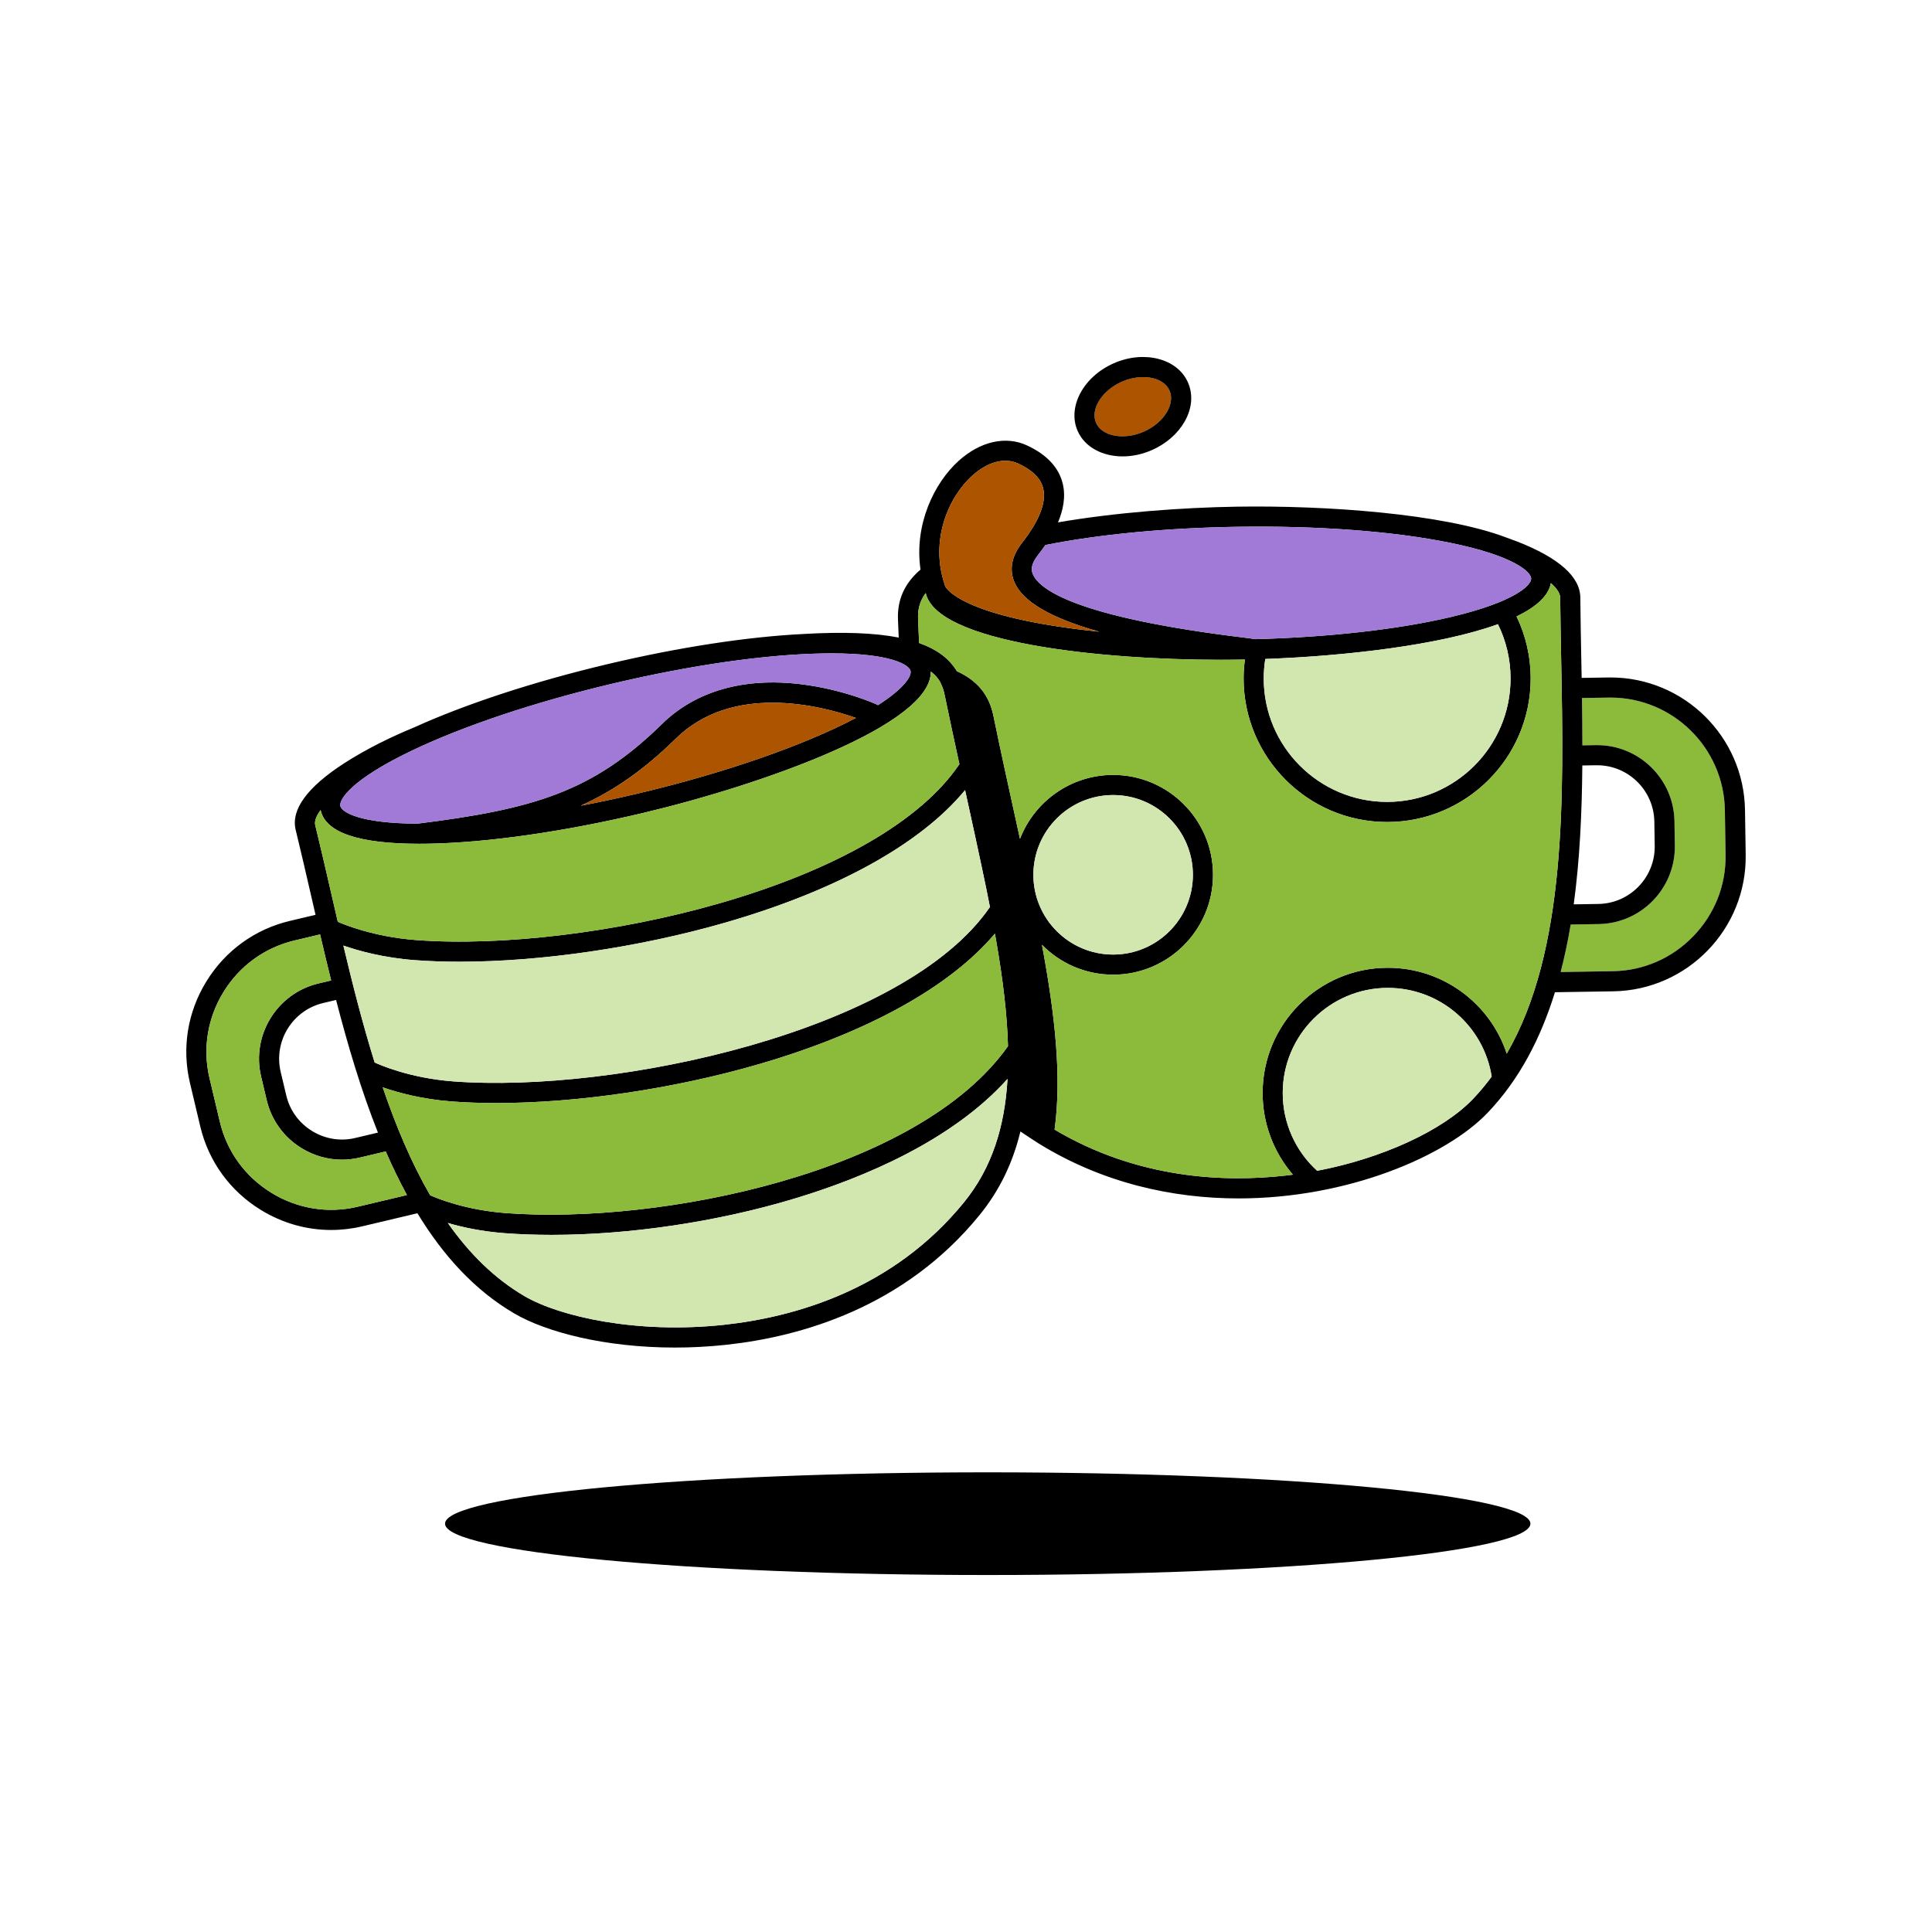
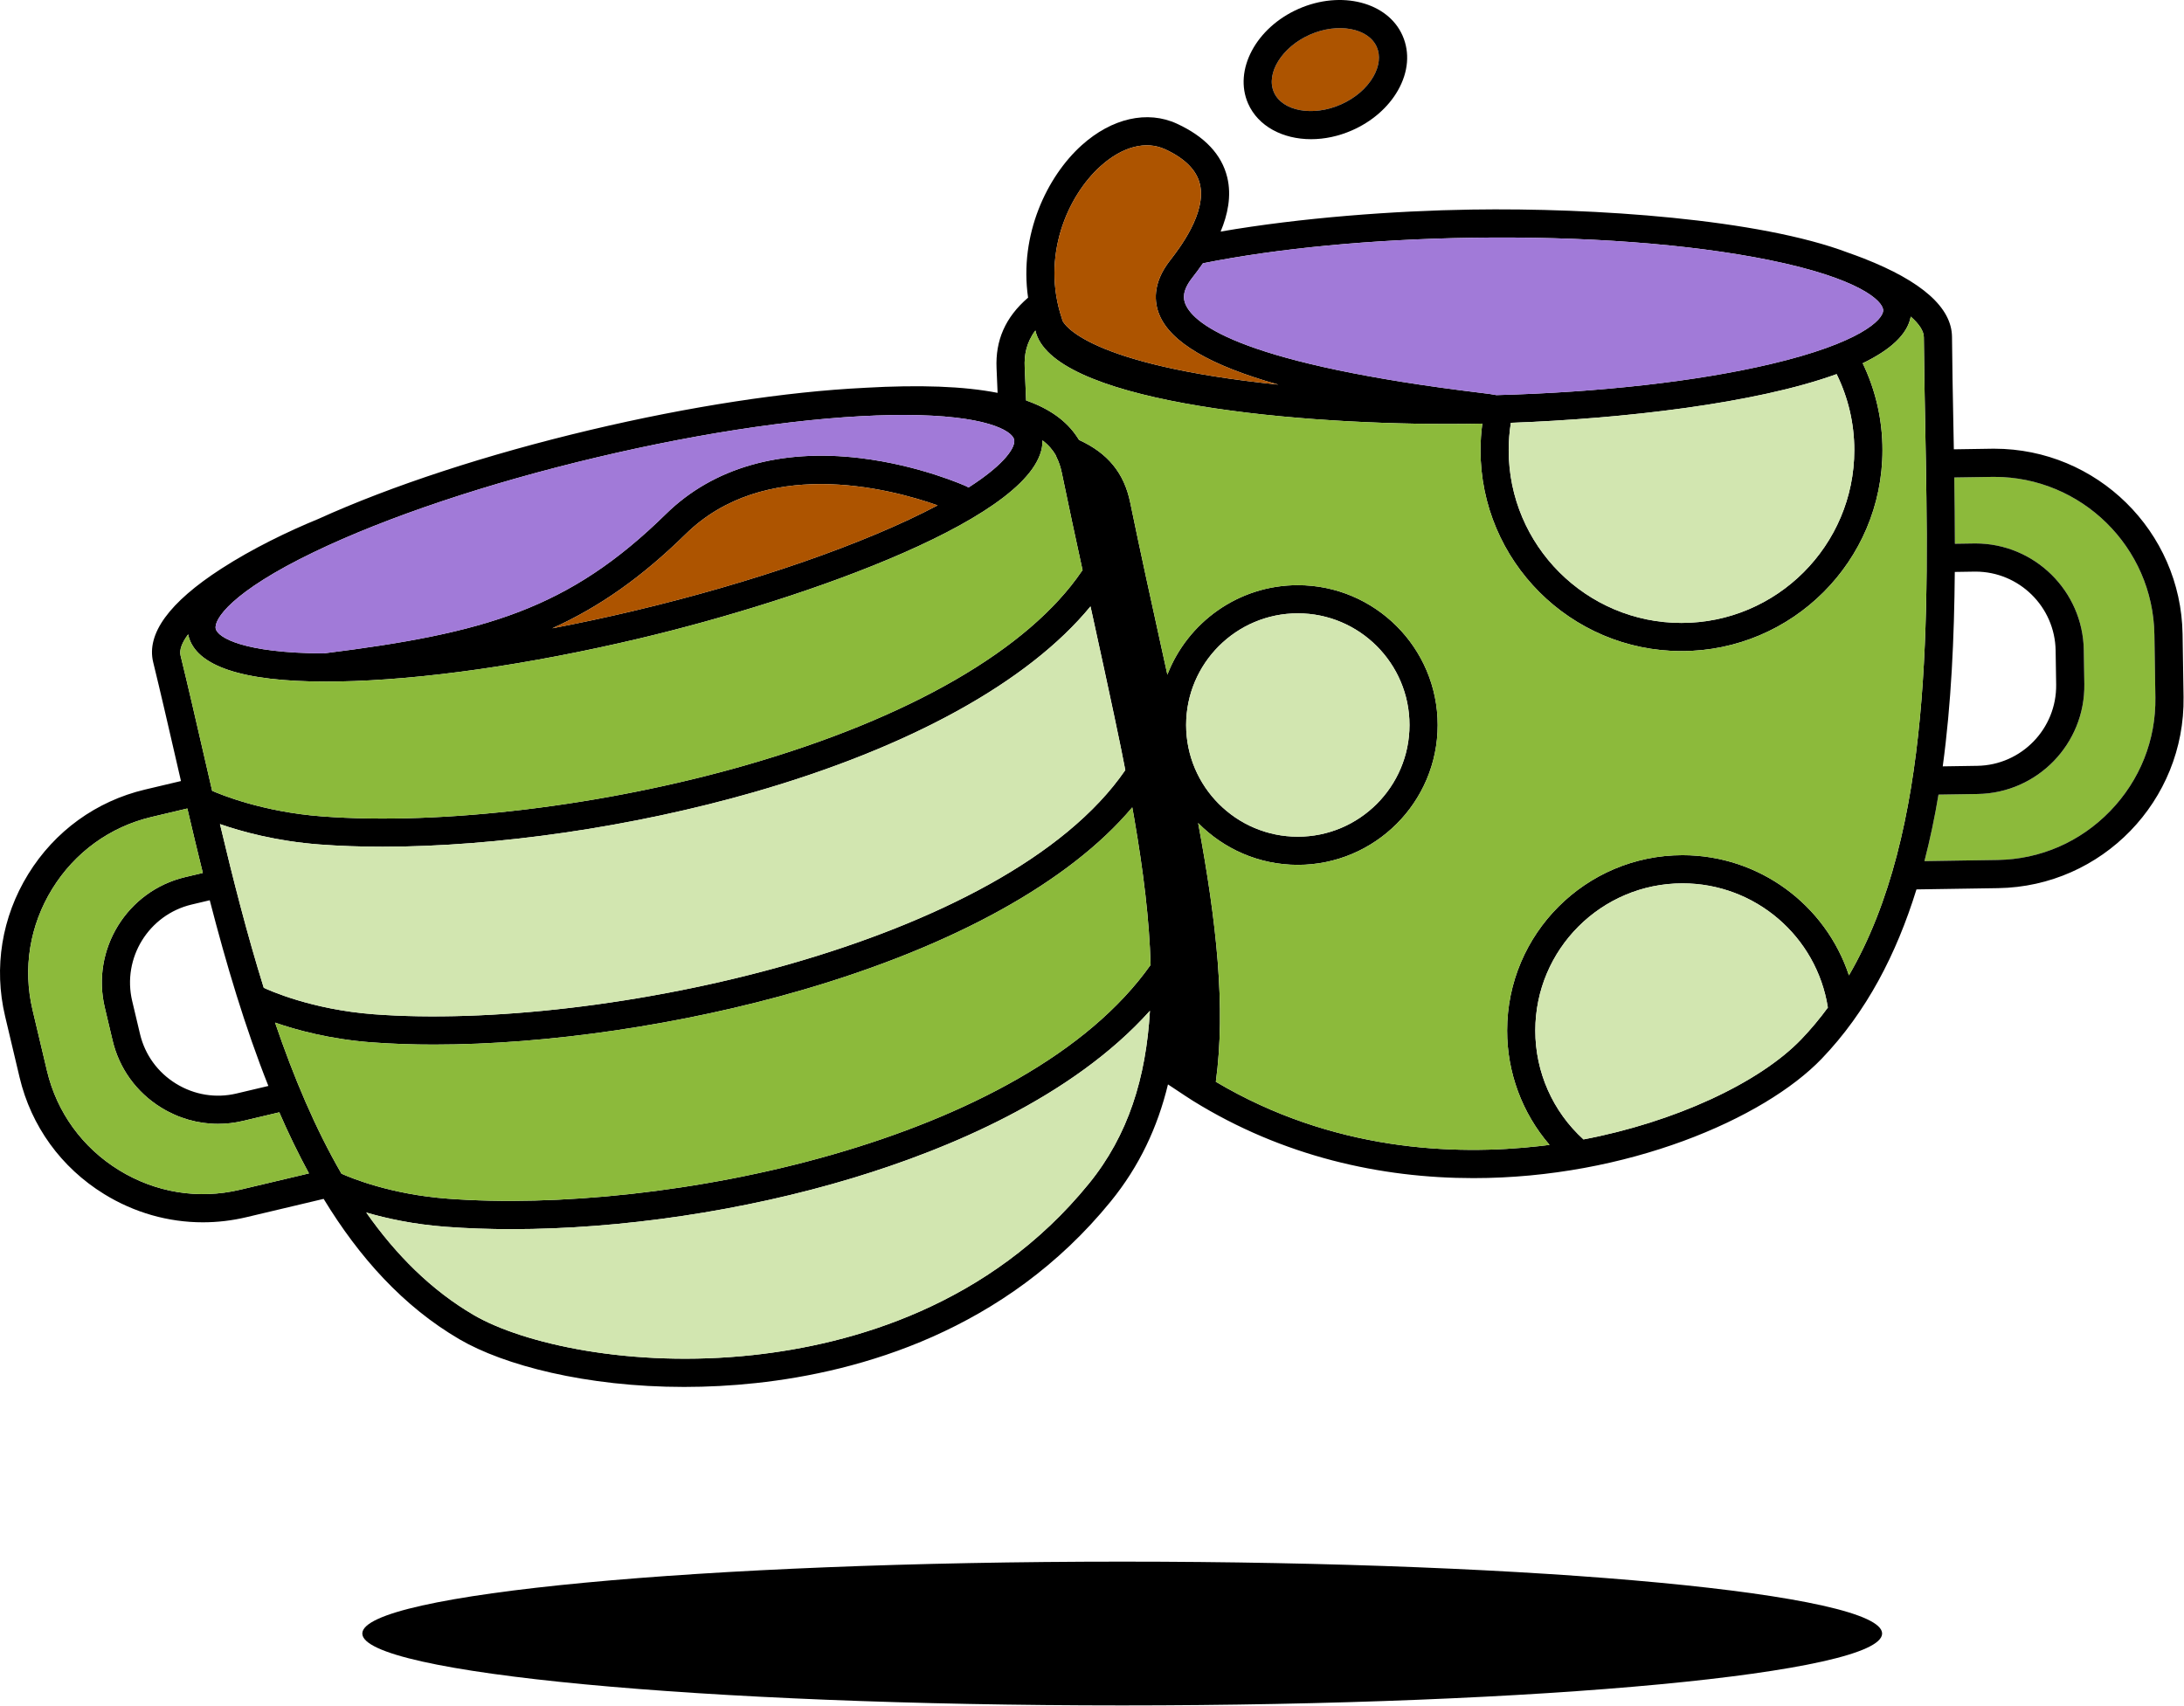
- <svg xmlns="http://www.w3.org/2000/svg" width="480" height="480" fill="none" viewBox="0 0 480 480">
-   <path fill="#8CBA3B" d="M420.675 232.627c5.302-5.468 8.156-12.642 8.038-20.199l-.173-11.134c-.241-15.52-12.946-27.981-28.414-27.981q-.223 0-.448.003l-6.64.104c.06 3.896.101 7.822.104 11.759l3.355-.053.304-.002c10.461 0 19.051 8.426 19.215 18.922l.094 6.021c.164 10.598-8.324 19.353-18.921 19.518l-6.956.108a137 137 0 0 1-2.491 11.799l12.994-.202c7.557-.118 14.638-3.194 19.939-8.663" />
-   <path fill="#000" d="M433.54 201.217c-.285-18.251-15.223-32.904-33.414-32.904q-.262 0-.527.005l-6.645.103-.085-4.562c-.102-5.333-.198-10.369-.241-15.386-.044-5.183-5.314-9.867-15.664-13.922a78 78 0 0 0-2.737-1.009c-15.776-5.989-45.069-8.001-66.894-7.662-13.647.212-30.185 1.434-44.473 3.903 1.243-2.955 1.978-6.327 1.171-9.638-.981-4.026-3.982-7.223-8.919-9.5-5.237-2.418-11.558-.99-16.901 3.818-6.124 5.51-11.133 15.854-9.514 27.046-4.04 3.471-5.817 7.585-5.594 12.536.066 1.473.125 2.912.184 4.358-6.015-1.179-13.79-1.454-23.565-.899l-.04.006c-13.951.682-31.005 3.29-48.673 7.478-18.325 4.344-35.301 9.91-48.263 15.797-5.313 2.175-11.653 5.237-17.211 8.829-9.24 5.972-13.301 11.553-12.07 16.588 1.325 5.42 2.596 10.949 3.942 16.802l.985 4.281-6.39 1.515c-8.654 2.052-16.007 7.378-20.707 14.997s-6.157 16.581-4.105 25.235l2.568 10.834c2.052 8.654 7.377 16.008 14.996 20.707 5.369 3.31 11.4 5.012 17.524 5.012 2.568 0 5.154-.3 7.712-.906l13.718-3.252c6.342 10.427 14.156 19.11 24.107 24.923 7.824 4.571 22.423 8.448 39.86 8.448 4.111 0 8.384-.216 12.758-.689 18.367-1.986 44.197-9.194 62.947-32.25 5.062-6.225 8.292-13.125 10.138-20.742l.735.484c1.121.773 3.709 2.435 3.716 2.439 15.954 9.882 33.355 13.704 49.737 13.704 27.187 0 51.561-10.505 61.819-21.205 7.928-8.269 13.247-18.55 16.798-30.024l14.49-.225c18.428-.287 33.186-15.512 32.899-33.939zm-62.937 66.261a56 56 0 0 1-4.686 5.601c-7.492 7.813-22.579 14.738-38.673 17.798a26.05 26.05 0 0 1-8.55-19.322c0-14.401 11.716-26.117 26.117-26.117 12.894 0 23.815 9.409 25.792 22.04m-25.792-27.04c-17.158 0-31.117 13.959-31.117 31.117a31.02 31.02 0 0 0 7.524 20.288q-.86.113-1.73.213c-15.172 1.724-36.77.888-57.477-11.408 1.791-13.191.136-28.342-3.14-45.918 4.505 4.581 10.767 7.428 17.684 7.428 13.684 0 24.816-11.133 24.816-24.816s-11.132-24.816-24.816-24.816c-10.533 0-19.549 6.6-23.145 15.879l-1.085-4.942c-1.802-8.189-3.664-16.657-5.517-25.638-1.072-5.197-3.964-8.731-9.064-11.064-.096-.159-.201-.313-.303-.468-1.894-2.89-4.874-5.058-9.093-6.545-.078-1.954-.16-3.924-.251-5.928-.094-2.092.258-4.287 1.894-6.485 2.737 12.302 43.18 16.589 73.212 16.589a303 303 0 0 0 6.088-.062 36 36 0 0 0-.32 4.705c0 19.663 15.997 35.661 35.661 35.661s35.66-15.998 35.66-35.661c0-5.518-1.26-10.748-3.508-15.416 4.824-2.328 7.942-5.074 8.527-8.276 1.476 1.295 2.308 2.542 2.317 3.641.043 5.043.14 10.092.242 15.438.65 34.147 1.36 72.208-13.527 97.812-4.13-12.501-15.903-21.328-29.532-21.328m-164.915 88.7c-21.673 2.345-40.888-2.039-49.56-7.106-7.526-4.397-13.773-10.657-19.069-18.184 3.569 1.045 8.354 2.099 14.096 2.531 3.764.283 7.678.422 11.7.422 19.365 0 41.203-3.223 60.527-9.071 16.95-5.13 38.934-14.305 52.727-29.68-.694 11.909-3.856 22.097-10.816 30.655-17.677 21.737-42.17 28.547-59.605 30.433M67.379 296.317c-6.482-3.998-11.012-10.25-12.755-17.604l-2.569-10.835c-1.744-7.354-.502-14.974 3.496-21.456 3.998-6.483 10.25-11.013 17.604-12.756l6.368-1.51a836 836 0 0 0 2.748 11.433l-3.13.742c-10.312 2.445-16.714 12.824-14.27 23.137l1.39 5.859c1.179 4.977 4.242 9.207 8.623 11.909 3.086 1.903 6.555 2.882 10.076 2.882a19.2 19.2 0 0 0 4.437-.522l6.441-1.527a135 135 0 0 0 5.263 10.838l-12.265 2.907c-7.355 1.744-14.974.502-21.457-3.497m189.36-78.975c0-10.927 8.889-19.816 19.816-19.816s19.816 8.889 19.816 19.816-8.889 19.816-19.816 19.816-19.816-8.889-19.816-19.816m-174.46 4.542c-1.35-5.871-2.624-11.416-3.957-16.869-.243-.994.244-2.289 1.35-3.77.012.06.012.121.026.181 1.292 5.45 9.51 8.209 24.441 8.209q1.074 0 2.195-.019c14.736-.251 33.715-2.964 53.443-7.64 29.463-6.985 71.745-21.886 71.476-35.142 1.124.863 1.854 1.765 2.348 2.631q.06.194.152.38c.41.808.712 1.708.928 2.753a1507 1507 0 0 0 3.684 17.28c-.049.059-.103.11-.147.175-9.415 13.86-30.574 26.08-59.581 34.411-25.11 7.211-53.935 10.697-75.225 9.094-10.556-.795-18.038-3.9-19.488-4.542a3065 3065 0 0 1-1.645-7.132m24.591 75.072c-4.663-8.053-8.497-17.164-11.781-26.808 3.733 1.302 9.684 2.946 17.151 3.508 3.513.264 7.221.394 11.076.394 20.032 0 44.019-3.493 65.232-9.661 26.998-7.851 47.554-19.261 58.635-32.434.097.543.197 1.09.291 1.628l.071.414c1.61 9.345 2.678 17.974 2.89 25.917-22.286 31.515-86.495 44.353-124.697 41.479-10.132-.762-17.13-3.654-18.868-4.437m-3.833-58.412c3.53.266 7.259.395 11.141.395 20.134 0 44.342-3.495 65.84-9.669 27.776-7.978 48.753-19.592 59.752-32.974l.428 1.946c1.33 6.047 2.607 11.856 3.784 17.438.035.168.709 3.405 1.001 4.837q.145.705.287 1.406c.233 1.153.455 2.287.676 3.42-21.257 30.981-93.092 46.357-133.331 43.327-11.095-.835-18.705-4.308-19.534-4.701-2.95-9.463-5.455-19.302-7.77-29.049 3.712 1.296 9.912 3.036 17.726 3.624m-9.136 42.846-5.657 1.341c-3.677.872-7.49.25-10.736-1.751-3.244-2-5.51-5.128-6.382-8.807l-1.39-5.858c-1.808-7.63 2.929-15.31 10.558-17.119l3.204-.759c2.928 11.334 6.261 22.547 10.403 32.953m64.723-84.28a334 334 0 0 1-14.357 3.074c8.336-3.766 15.819-9.01 23.675-16.715 6.941-6.81 15.787-8.88 23.979-8.88 8.635 0 16.543 2.301 20.724 3.776-12.817 6.778-32.638 13.677-54.021 18.745m45.923-34.766q1.06-.017 2.057-.017c14.635 0 19.251 2.811 19.619 4.364.284 1.197-1.356 4.194-8.102 8.511-.098-.062-.188-.134-.295-.182-.336-.153-8.35-3.759-18.876-5.034-14.214-1.722-26.145 1.707-34.51 9.913-17.225 16.896-32.025 21.145-60.716 24.734-14.253-.053-18.796-2.824-19.161-4.361-.385-1.624 2.76-6.56 17.417-13.614 12.961-6.238 30.782-12.206 50.183-16.804 19.398-4.599 38.003-7.266 52.384-7.51m37.008-44.164c3.867-3.481 8.045-4.573 11.463-2.995 3.483 1.607 5.554 3.673 6.155 6.143 1.256 5.156-3.704 11.538-5.333 13.635-3.145 4.047-2.736 7.464-1.838 9.617 2.028 4.863 8.993 8.962 21.098 12.363-34.215-3.537-38.076-10.851-38.301-11.361a2.4 2.4 0 0 0-.087-.33c-3.732-11.012.931-21.753 6.843-27.072m118.629 16.655c15.942 3.236 20.204 7.248 20.23 8.917s-4.112 5.81-19.955 9.54c-13.076 3.081-30.233 5.016-48.667 5.511-.671-.138-1.448-.239-2.341-.347-42.368-5.11-51.288-12.093-52.834-15.8-.364-.871-.637-2.299 1.171-4.625a54 54 0 0 0 1.934-2.622c13.319-2.658 30.01-4.255 47.69-4.53 19.923-.305 38.675 1.096 52.772 3.956m-15.552 64.393c-16.906 0-30.661-13.755-30.661-30.661 0-1.65.135-3.269.387-4.849 19.716-.719 43.368-3.397 57.799-8.641a30.5 30.5 0 0 1 3.135 13.49c0 16.906-13.753 30.661-30.66 30.661m48.492-9.048 3.451-.054.224-.001c7.739 0 14.095 6.234 14.216 14l.094 6.02c.122 7.841-6.158 14.319-13.999 14.441l-6.124.096c1.514-11.135 2.04-22.818 2.138-34.502m-2.892 39.514 6.956-.109c10.597-.164 19.085-8.92 18.921-19.518l-.094-6.02c-.164-10.497-8.754-18.922-19.215-18.922l-.303.002-3.355.052a818 818 0 0 0-.105-11.759l6.64-.103q.225-.004.448-.004c15.468 0 28.173 12.462 28.415 27.982l.172 11.134c.119 7.557-2.736 14.73-8.038 20.199-5.3 5.468-12.382 8.545-19.939 8.663l-12.994.202a137 137 0 0 0 2.491-11.799" />
-   <path fill="#8CBA3B" d="M387.87 163.956c-.102-5.346-.198-10.396-.241-15.439-.01-1.098-.842-2.345-2.318-3.64-.585 3.202-3.702 5.948-8.526 8.276a35.45 35.45 0 0 1 3.508 15.416c0 19.663-15.997 35.66-35.66 35.66s-35.661-15.997-35.661-35.66c0-1.596.116-3.164.32-4.705q-.689.015-1.367.025c-1.538.024-3.118.037-4.722.037-30.032 0-70.474-4.287-73.211-16.589-1.637 2.198-1.988 4.393-1.894 6.485.09 2.004.172 3.974.251 5.928 4.218 1.487 7.198 3.655 9.092 6.545.102.155.207.308.303.468 5.1 2.333 7.993 5.866 9.064 11.063 1.853 8.981 3.715 17.45 5.517 25.639l1.086 4.942c3.595-9.28 12.611-15.879 23.145-15.879 13.683 0 24.815 11.132 24.815 24.816s-11.132 24.816-24.815 24.816c-6.917 0-13.18-2.848-17.685-7.428 3.277 17.576 4.931 32.727 3.141 45.918 20.706 12.295 42.305 13.132 57.476 11.408q.87-.1 1.73-.213a31.02 31.02 0 0 1-7.524-20.288c0-17.158 13.959-31.117 31.117-31.117 13.629 0 25.403 8.827 29.533 21.328 14.886-25.605 14.176-63.665 13.526-97.812" />
-   <path fill="#8CBA3B" d="m95.839 286.069-6.441 1.527a19.2 19.2 0 0 1-4.438.522c-3.52 0-6.99-.979-10.075-2.882-4.382-2.702-7.444-6.932-8.624-11.91l-1.389-5.858c-2.444-10.313 3.957-20.692 14.27-23.137l3.13-.742a838 838 0 0 1-2.748-11.433l-6.369 1.509c-7.353 1.744-13.605 6.274-17.603 12.757s-5.24 14.102-3.496 21.456l2.568 10.835c1.743 7.354 6.274 13.606 12.756 17.604 6.483 3.999 14.102 5.24 21.457 3.497l12.265-2.908a135 135 0 0 1-5.263-10.837" />
-   <path fill="#D2E6B0" d="M250.318 268.052c-13.793 15.374-35.777 24.549-52.727 29.679-19.324 5.849-41.162 9.072-60.527 9.072-4.023 0-7.936-.139-11.701-.422-5.742-.432-10.526-1.487-14.095-2.531 5.295 7.527 11.543 13.787 19.069 18.184 8.672 5.066 27.887 9.451 49.56 7.105 17.434-1.885 41.927-8.695 59.605-30.433 6.96-8.558 10.122-18.746 10.816-30.654" />
-   <path fill="#D2E6B0" d="M93.08 263.97c.83.392 8.439 3.866 19.534 4.701 40.239 3.03 112.075-12.346 133.332-43.327-.222-1.133-.444-2.267-.677-3.42q-.14-.7-.286-1.406a3720 3720 0 0 0-4.786-22.275l-.427-1.947c-10.999 13.383-31.976 24.997-59.752 32.974-21.498 6.175-45.706 9.67-65.84 9.67-3.882 0-7.611-.13-11.142-.395-7.814-.588-14.013-2.328-17.725-3.624 2.315 9.747 4.82 19.586 7.77 29.049" />
-   <path fill="#8CBA3B" d="M125.738 301.392c38.202 2.874 102.411-9.964 124.696-41.479-.211-7.943-1.279-16.572-2.889-25.917l-.071-.414c-.094-.538-.194-1.085-.291-1.628-11.081 13.173-31.637 24.583-58.635 32.434-21.213 6.168-45.2 9.661-65.232 9.661-3.855 0-7.563-.13-11.076-.394-7.467-.562-13.418-2.206-17.151-3.508 3.284 9.644 7.117 18.755 11.781 26.808 1.738.783 8.736 3.675 18.868 4.437" />
-   <path fill="#8CBA3B" d="M83.925 229.017c1.45.641 8.932 3.747 19.487 4.541 21.29 1.604 50.115-1.882 75.226-9.093 29.007-8.331 50.166-20.552 59.581-34.412.043-.064.098-.115.146-.174a1534 1534 0 0 1-3.683-17.28c-.216-1.045-.519-1.945-.928-2.754a2.5 2.5 0 0 1-.153-.379c-.493-.866-1.223-1.768-2.348-2.631.269 13.256-42.012 28.157-71.476 35.141-19.727 4.677-38.707 7.39-53.442 7.641q-1.121.02-2.195.019c-14.931 0-23.15-2.759-24.442-8.21-.014-.059-.014-.121-.026-.181-1.105 1.482-1.593 2.776-1.35 3.77 1.333 5.454 2.608 10.999 3.957 16.87.543 2.36 1.09 4.741 1.645 7.132" />
-   <path fill="#A17AD8" d="M101.98 186.658c-14.657 7.054-17.802 11.99-17.417 13.614.365 1.537 4.908 4.308 19.161 4.361 28.691-3.589 43.491-7.838 60.716-24.734 8.365-8.206 20.296-11.635 34.509-9.913 10.527 1.275 18.541 4.881 18.876 5.034.108.048.198.12.296.182 6.745-4.317 8.386-7.314 8.102-8.511-.368-1.553-4.984-4.364-19.619-4.364q-.997 0-2.057.017c-14.382.244-32.986 2.911-52.385 7.51-19.4 4.598-37.221 10.566-50.182 16.804" />
-   <path fill="#000" d="M245.399 391.309c74.464 0 134.83-5.711 134.83-12.756s-60.366-12.756-134.83-12.756-134.831 5.711-134.831 12.756 60.366 12.756 134.831 12.756" />
-   <path fill="#AD5400" d="M167.942 183.47c-7.856 7.706-15.339 12.95-23.675 16.715a334 334 0 0 0 14.356-3.073c21.384-5.069 41.205-11.967 54.022-18.746-4.181-1.474-12.089-3.775-20.724-3.775-8.192 0-17.038 2.07-23.979 8.879" />
-   <path fill="#D2E6B0" d="M276.556 237.159c10.927 0 19.815-8.889 19.815-19.816s-8.888-19.816-19.815-19.816-19.816 8.889-19.816 19.816 8.889 19.816 19.816 19.816" />
-   <path fill="#D2E6B0" d="M314.358 163.72a31 31 0 0 0-.387 4.849c0 16.906 13.755 30.661 30.661 30.661s30.66-13.755 30.66-30.661c0-4.838-1.13-9.416-3.135-13.49-14.432 5.244-38.083 7.922-57.799 8.641" />
-   <path fill="#A17AD8" d="M259.723 135.411a54 54 0 0 1-1.935 2.622c-1.807 2.326-1.534 3.754-1.171 4.625 1.546 3.707 10.466 10.69 52.834 15.8.894.108 1.671.209 2.341.347 18.434-.495 35.592-2.43 48.668-5.511 15.843-3.731 19.981-7.872 19.954-9.54-.025-1.669-4.287-5.681-20.229-8.917-14.097-2.86-32.85-4.261-52.773-3.956-17.679.275-34.371 1.872-47.689 4.53" />
-   <path fill="#AD5400" d="M272.317 105.062c1.482 3.359 6.911 4.357 11.856 2.179 2.558-1.128 4.621-2.9 5.805-4.988 1.049-1.849 1.256-3.707.584-5.233-1.481-3.36-6.908-4.36-11.856-2.18-4.943 2.18-7.87 6.86-6.389 10.222" />
-   <path fill="#000" d="M267.742 107.079c1.779 4.037 6.169 6.312 11.17 6.312 2.359 0 4.855-.507 7.276-1.574 3.537-1.558 6.427-4.078 8.139-7.095 1.848-3.258 2.136-6.709.81-9.717-2.62-5.942-10.894-8.067-18.448-4.74-7.552 3.33-11.566 10.872-8.948 16.813zm22.82-10.058c.672 1.526.465 3.385-.584 5.233-1.185 2.089-3.247 3.86-5.806 4.988-4.945 2.178-10.374 1.181-11.855-2.179-1.482-3.362 1.445-8.042 6.389-10.222 4.948-2.18 10.374-1.18 11.856 2.18" />
-   <path fill="#AD5400" d="M234.712 145.252q.055.162.087.329c.225.511 4.086 7.824 38.301 11.362-12.106-3.402-19.071-7.501-21.098-12.364-.898-2.153-1.307-5.569 1.838-9.617 1.629-2.097 6.589-8.479 5.333-13.635-.602-2.469-2.673-4.536-6.155-6.143-3.418-1.577-7.596-.485-11.463 2.995-5.912 5.319-10.575 16.06-6.843 27.073" />
-   <path fill="#D2E6B0" d="M344.81 245.438c-14.401 0-26.117 11.716-26.117 26.117 0 7.392 3.102 14.37 8.55 19.322 16.095-3.06 31.182-9.985 38.673-17.799a56 56 0 0 0 4.686-5.601c-1.976-12.63-12.898-22.039-25.792-22.039" />
+ <svg xmlns="http://www.w3.org/2000/svg" width="388" height="303" fill="none" viewBox="0 0 388 303">
+   <path fill="#8CBA3B" d="M374.866 144.117c5.309-5.475 8.167-12.658 8.049-20.225l-.173-11.147c-.242-15.54-12.963-28.017-28.451-28.017q-.224 0-.448.003l-6.649.104c.06 3.901.101 7.832.105 11.773l3.359-.052.304-.002c10.474 0 19.075 8.436 19.239 18.946l.094 6.028c.164 10.611-8.335 19.378-18.945 19.543l-6.964.108a137 137 0 0 1-2.494 11.814l13.01-.202c7.567-.118 14.657-3.198 19.964-8.674" />
+   <path fill="#000" d="M387.747 112.667c-.285-18.274-15.242-32.945-33.455-32.945q-.263 0-.528.004l-6.654.104-.085-4.568c-.102-5.34-.198-10.383-.241-15.406-.044-5.19-5.321-9.88-15.684-13.94a78 78 0 0 0-2.741-1.01c-15.796-5.996-45.126-8.01-66.978-7.672-13.665.213-30.224 1.437-44.53 3.909 1.245-2.96 1.98-6.335 1.172-9.65-.981-4.032-3.986-7.233-8.93-9.513-5.244-2.42-11.572-.991-16.922 3.823-6.132 5.517-11.147 15.874-9.526 27.08-4.045 3.475-5.825 7.595-5.601 12.552.066 1.475.124 2.916.184 4.364-6.023-1.18-13.808-1.456-23.595-.9-.014 0-.027.005-.04.006-13.969.682-31.044 3.294-48.734 7.487-18.349 4.35-35.347 9.922-48.325 15.817-5.32 2.178-11.668 5.243-17.233 8.841-9.252 5.979-13.318 11.567-12.086 16.608 1.327 5.427 2.6 10.963 3.948 16.824q.49 2.134.987 4.286l-6.4 1.517c-8.664 2.055-16.027 7.387-20.732 15.016s-6.165 16.602-4.11 25.267l2.571 10.848c2.055 8.665 7.387 16.028 15.015 20.733 5.375 3.314 11.415 5.018 17.546 5.018 2.572 0 5.16-.3 7.722-.907l13.735-3.256c6.35 10.44 14.174 19.134 24.138 24.954 7.834 4.577 22.451 8.46 39.911 8.459 4.115 0 8.394-.216 12.774-.69 18.39-1.988 44.253-9.205 63.027-32.29 5.068-6.233 8.302-13.142 10.15-20.769l.737.485c1.121.774 3.713 2.438 3.72 2.442 15.974 9.895 33.397 13.721 49.799 13.721 27.222 0 51.627-10.518 61.898-21.231 7.938-8.28 13.264-18.574 16.819-30.063l14.509-.225c18.451-.287 33.228-15.532 32.941-33.982zm-63.016 66.345a56 56 0 0 1-4.693 5.608c-7.501 7.823-22.607 14.757-38.722 17.821a26.08 26.08 0 0 1-8.56-19.347c0-14.419 11.73-26.149 26.15-26.149 12.91 0 23.846 9.42 25.825 22.067m-25.825-27.074c-17.18 0-31.157 13.977-31.157 31.156a31.06 31.06 0 0 0 7.534 20.314q-.861.113-1.732.213c-15.191 1.727-36.817.889-57.55-11.422 1.793-13.208.137-28.378-3.144-45.977 4.511 4.587 10.781 7.438 17.707 7.438 13.701 0 24.846-11.147 24.846-24.848s-11.145-24.847-24.846-24.847c-10.547 0-19.574 6.608-23.175 15.899l-1.087-4.948c-1.804-8.2-3.668-16.679-5.523-25.67-1.073-5.205-3.97-8.742-9.076-11.078-.096-.16-.201-.314-.303-.469-1.897-2.894-4.88-5.065-9.104-6.553-.079-1.957-.161-3.93-.252-5.936-.094-2.095.258-4.292 1.897-6.493 2.74 12.318 43.234 16.61 73.304 16.61a304 304 0 0 0 6.096-.062 36 36 0 0 0-.32 4.71c0 19.689 16.017 35.706 35.706 35.706s35.705-16.017 35.705-35.705a35.5 35.5 0 0 0-3.512-15.436c4.83-2.33 7.952-5.08 8.537-8.286 1.478 1.296 2.311 2.545 2.321 3.645.043 5.05.139 10.105.241 15.458.651 34.19 1.362 72.299-13.543 97.936-4.135-12.517-15.924-21.355-29.57-21.355M133.782 240.75c-21.7 2.349-40.94-2.042-49.623-7.115-7.535-4.402-13.79-10.671-19.093-18.207 3.573 1.046 8.364 2.102 14.114 2.534 3.769.284 7.687.423 11.715.423 19.389 0 41.255-3.227 60.604-9.083 16.971-5.136 38.983-14.323 52.793-29.717-.695 11.923-3.861 22.124-10.829 30.693-17.7 21.765-42.224 28.584-59.681 30.472m-112.66-32.862c-6.49-4.003-11.026-10.263-12.771-17.627l-2.572-10.848c-1.746-7.363-.503-14.993 3.5-21.484 4.004-6.49 10.264-11.026 17.626-12.772l6.377-1.512c.888 3.801 1.8 7.624 2.75 11.448l-3.133.743c-10.325 2.448-16.735 12.84-14.287 23.166l1.39 5.866c1.181 4.984 4.248 9.219 8.635 11.924 3.09 1.906 6.563 2.886 10.088 2.886 1.48 0 2.97-.173 4.443-.522l6.45-1.529a135 135 0 0 0 5.27 10.851l-12.281 2.911c-7.365 1.746-14.994.503-21.484-3.501m189.6-79.076c0-10.94 8.901-19.841 19.842-19.841s19.84 8.901 19.84 19.841-8.9 19.842-19.84 19.842c-10.941 0-19.842-8.901-19.842-19.842m-174.681 4.549c-1.351-5.879-2.627-11.431-3.962-16.891-.243-.996.245-2.292 1.351-3.775.012.06.012.121.027.181 1.293 5.458 9.522 8.22 24.472 8.22q1.076 0 2.198-.019c14.754-.251 33.758-2.968 53.51-7.65 29.501-6.994 71.836-21.914 71.567-35.187 1.126.865 1.857 1.768 2.351 2.635q.06.194.153.38c.409.81.712 1.71.928 2.757 1.234 5.98 2.469 11.713 3.689 17.302-.049.059-.103.11-.147.175-9.427 13.877-30.613 26.113-59.657 34.454-25.142 7.221-54.003 10.711-75.32 9.106-10.569-.796-18.06-3.905-19.513-4.547q-.833-3.594-1.647-7.141m24.622 75.166c-4.67-8.063-8.507-17.185-11.796-26.842 3.738 1.305 9.697 2.951 17.173 3.513a148 148 0 0 0 11.09.394c20.058 0 44.075-3.497 65.315-9.673 27.032-7.861 47.614-19.285 58.709-32.475.097.543.198 1.092.291 1.63l.071.415c1.613 9.357 2.682 17.997 2.894 25.949-22.314 31.555-86.604 44.41-124.855 41.532-10.145-.763-17.152-3.658-18.892-4.443m-3.838-58.486c3.535.266 7.269.396 11.156.396 20.16 0 44.398-3.5 65.923-9.682 27.811-7.988 48.815-19.617 59.828-33.016l.428 1.949c1.332 6.055 2.611 11.871 3.789 17.461.035.168.71 3.409 1.003 4.842l.287 1.408c.233 1.155.455 2.29.677 3.424-21.284 31.021-93.211 46.417-133.5 43.382-11.11-.835-18.729-4.313-19.56-4.707-2.952-9.475-5.461-19.326-7.779-29.085 3.717 1.297 9.924 3.039 17.748 3.628m-9.147 42.901-5.665 1.342c-3.681.874-7.498.251-10.749-1.752-3.248-2.004-5.517-5.136-6.39-8.819l-1.391-5.865c-1.81-7.641 2.932-15.329 10.571-17.141l3.208-.76c2.93 11.348 6.27 22.576 10.416 32.995m64.804-84.387a334 334 0 0 1-14.374 3.077c8.346-3.77 15.839-9.021 23.705-16.736 6.95-6.818 15.807-8.89 24.01-8.89 8.645 0 16.563 2.303 20.749 3.78-12.833 6.787-32.679 13.694-54.09 18.769m45.982-34.81q1.061-.018 2.06-.018c14.653 0 19.275 2.815 19.644 4.37.284 1.199-1.358 4.2-8.113 8.522-.097-.062-.188-.134-.295-.183-.337-.153-8.361-3.763-18.9-5.04-14.232-1.724-26.178 1.71-34.554 9.926-17.247 16.918-32.065 21.172-60.793 24.765-14.27-.053-18.82-2.827-19.185-4.366-.385-1.626 2.763-6.568 17.44-13.632 12.976-6.245 30.82-12.22 50.245-16.825 19.423-4.605 38.051-7.275 52.451-7.519m37.055-44.22c3.872-3.485 8.055-4.579 11.478-3 3.486 1.61 5.56 3.679 6.163 6.152 1.257 5.162-3.709 11.552-5.34 13.652-3.15 4.052-2.74 7.473-1.84 9.63 2.03 4.868 9.003 8.972 21.124 12.378-34.258-3.542-38.124-10.865-38.349-11.376a3 3 0 0 0-.087-.33c-3.737-11.026.932-21.78 6.851-27.106M314.299 46.2c15.962 3.24 20.229 7.257 20.255 8.928.026 1.67-4.117 5.817-19.98 9.553-13.092 3.084-30.272 5.021-48.729 5.518-.672-.14-1.45-.24-2.344-.348-42.422-5.117-51.353-12.108-52.901-15.82-.364-.873-.638-2.302 1.172-4.63a54 54 0 0 0 1.937-2.626c13.336-2.662 30.049-4.26 47.75-4.536 19.948-.305 38.725 1.097 52.84 3.961m-15.572 64.474c-16.928 0-30.7-13.772-30.7-30.7 0-1.652.135-3.272.388-4.854 19.741-.72 43.422-3.402 57.872-8.652a30.5 30.5 0 0 1 3.139 13.507c0 16.927-13.771 30.699-30.699 30.699m48.553-9.059 3.455-.054.225-.002c7.748 0 14.113 6.243 14.234 14.019l.094 6.027c.122 7.851-6.166 14.338-14.017 14.46l-6.132.095c1.516-11.148 2.043-22.846 2.141-34.545m-2.895 39.564 6.964-.109c10.61-.164 19.11-8.931 18.945-19.542l-.094-6.028c-.164-10.51-8.765-18.947-19.239-18.947q-.151 0-.304.003l-3.359.052a820 820 0 0 0-.105-11.774l6.649-.103q.224-.004.449-.004c15.487 0 28.208 12.477 28.45 28.017l.173 11.148c.118 7.567-2.74 14.749-8.049 20.225-5.307 5.475-12.397 8.556-19.964 8.673l-13.01.203a137 137 0 0 0 2.494-11.814" />
+   <path fill="#8CBA3B" d="M342.02 75.359c-.102-5.353-.199-10.409-.242-15.458-.009-1.1-.843-2.349-2.321-3.646-.585 3.207-3.707 5.956-8.537 8.287a35.5 35.5 0 0 1 3.513 15.435c0 19.689-16.018 35.706-35.706 35.706s-35.706-16.017-35.706-35.706c0-1.597.116-3.167.321-4.71a288 288 0 0 1-6.097.061c-30.069 0-70.564-4.291-73.304-16.61-1.639 2.202-1.991 4.4-1.897 6.494.091 2.006.173 3.979.252 5.935 4.224 1.49 7.207 3.66 9.104 6.554.102.155.207.309.303.468 5.107 2.336 8.003 5.874 9.076 11.078 1.855 8.992 3.72 17.471 5.524 25.671l1.087 4.948c3.6-9.291 12.627-15.899 23.174-15.899 13.701 0 24.847 11.146 24.847 24.847s-11.146 24.848-24.847 24.848c-6.926 0-13.196-2.851-17.707-7.438 3.281 17.599 4.937 32.769 3.145 45.977 20.732 12.311 42.358 13.148 57.549 11.422a115 115 0 0 0 1.732-.213 31.06 31.06 0 0 1-7.533-20.314c0-17.179 13.976-31.156 31.156-31.156 13.647 0 25.435 8.838 29.57 21.355 14.906-25.637 14.195-63.746 13.544-97.936" />
+   <path fill="#8CBA3B" d="m49.618 197.627-6.45 1.529a19.3 19.3 0 0 1-4.442.522c-3.525 0-6.998-.98-10.088-2.886-4.388-2.705-7.454-6.94-8.635-11.924l-1.39-5.866c-2.448-10.326 3.961-20.719 14.287-23.166l3.133-.743a836 836 0 0 1-2.75-11.448l-6.377 1.512c-7.363 1.745-13.623 6.281-17.626 12.772s-5.247 14.12-3.5 21.484l2.571 10.848c1.746 7.363 6.282 13.624 12.772 17.627s14.12 5.247 21.485 3.501l12.28-2.911a135 135 0 0 1-5.27-10.851" />
+   <path fill="#D2E6B0" d="M204.293 179.587c-13.811 15.394-35.822 24.58-52.794 29.717-19.348 5.856-41.214 9.082-60.604 9.082-4.027 0-7.945-.138-11.715-.422-5.75-.433-10.54-1.488-14.113-2.534 5.302 7.536 11.557 13.805 19.093 18.207 8.683 5.073 27.922 9.463 49.622 7.115 17.457-1.888 41.981-8.707 59.682-30.472 6.968-8.569 10.134-18.77 10.829-30.693" />
+   <path fill="#D2E6B0" d="M46.856 175.499c.83.393 8.45 3.872 19.559 4.707 40.29 3.035 112.216-12.361 133.501-43.382a605 605 0 0 0-.678-3.424l-.287-1.408c-.292-1.433-3.46-16.248-4.791-22.303l-.428-1.949c-11.013 13.399-32.017 25.028-59.828 33.016-21.526 6.182-45.764 9.682-65.924 9.682-3.886 0-7.62-.13-11.155-.396-7.824-.589-14.032-2.331-17.748-3.628 2.318 9.759 4.826 19.61 7.78 29.085" />
+   <path fill="#8CBA3B" d="M79.555 212.969c38.25 2.878 102.541-9.977 124.855-41.532-.212-7.952-1.281-16.592-2.894-25.949l-.071-.415c-.093-.538-.194-1.087-.291-1.63-11.095 13.19-31.677 24.614-58.709 32.475-21.24 6.176-45.257 9.673-65.315 9.673-3.86 0-7.572-.129-11.09-.394-7.476-.563-13.435-2.209-17.173-3.513 3.288 9.657 7.127 18.779 11.796 26.842 1.74.785 8.747 3.68 18.892 4.443" />
+   <path fill="#8CBA3B" d="M37.689 140.502c1.452.642 8.943 3.752 19.512 4.547 21.317 1.606 50.179-1.884 75.321-9.105 29.044-8.341 50.23-20.577 59.657-34.455.043-.064.098-.116.146-.175a1508 1508 0 0 1-3.688-17.301c-.216-1.047-.519-1.948-.929-2.757a2.5 2.5 0 0 1-.153-.38c-.494-.867-1.225-1.77-2.351-2.635.27 13.273-42.066 28.193-71.566 35.186-19.753 4.683-38.756 7.399-53.51 7.651a137 137 0 0 1-2.199.019c-14.95 0-23.178-2.763-24.472-8.22-.014-.06-.014-.121-.027-.181-1.106 1.483-1.594 2.779-1.35 3.774 1.334 5.46 2.61 11.013 3.961 16.891q.815 3.548 1.648 7.141" />
+   <path fill="#A17AD8" d="M55.767 98.09c-14.676 7.063-17.824 12.005-17.44 13.631.366 1.539 4.915 4.313 19.186 4.366 28.727-3.593 43.546-7.847 60.793-24.765 8.376-8.216 20.322-11.65 34.553-9.926 10.54 1.277 18.564 4.887 18.9 5.04.108.05.198.12.296.183 6.754-4.322 8.397-7.323 8.112-8.521-.368-1.556-4.99-4.37-19.644-4.37q-.997 0-2.059.017c-14.4.244-33.028 2.914-52.451 7.519-19.425 4.604-37.269 10.58-50.246 16.825" />
+   <path fill="#000" d="M199.367 303c74.56 0 135.002-5.718 135.002-12.772s-60.442-12.772-135.002-12.772c-74.559 0-135 5.718-135 12.772S124.807 303 199.366 303" />
+   <path fill="#AD5400" d="M121.812 94.898c-7.865 7.715-15.358 12.966-23.704 16.736a335 335 0 0 0 14.374-3.077c21.411-5.075 41.257-11.983 54.09-18.77-4.186-1.476-12.104-3.78-20.75-3.78-8.202 0-17.059 2.073-24.01 8.891" />
+   <path fill="#D2E6B0" d="M230.564 148.655c10.941 0 19.841-8.901 19.841-19.842s-8.9-19.841-19.841-19.841c-10.94 0-19.841 8.901-19.841 19.841s8.901 19.842 19.841 19.842" />
+   <path fill="#D2E6B0" d="M268.414 75.123a31 31 0 0 0-.387 4.855c0 16.928 13.772 30.699 30.7 30.699s30.699-13.772 30.699-30.7c0-4.844-1.132-9.427-3.139-13.506-14.45 5.25-38.132 7.932-57.873 8.652" />
+   <path fill="#A17AD8" d="M213.71 46.777a55 55 0 0 1-1.937 2.626c-1.81 2.33-1.536 3.758-1.173 4.63 1.548 3.713 10.48 10.704 52.901 15.82.895.109 1.673.21 2.344.349 18.458-.497 35.637-2.434 48.73-5.518 15.863-3.736 20.006-7.883 19.979-9.553-.025-1.671-4.292-5.688-20.255-8.928-14.114-2.864-32.891-4.266-52.839-3.961-17.702.276-34.415 1.874-47.75 4.535" />
+   <path fill="#AD5400" d="M226.32 16.39c1.484 3.364 6.919 4.363 11.871 2.182 2.562-1.13 4.627-2.903 5.813-4.995 1.05-1.85 1.257-3.711.585-5.239-1.484-3.364-6.917-4.365-11.872-2.183-4.949 2.183-7.88 6.87-6.397 10.235" />
+   <path fill="#000" d="M221.739 18.41c1.781 4.042 6.177 6.32 11.184 6.32 2.362 0 4.862-.508 7.286-1.576 3.541-1.56 6.434-4.084 8.149-7.105 1.85-3.262 2.139-6.717.811-9.729-2.623-5.949-10.908-8.077-18.472-4.745-7.561 3.333-11.58 10.885-8.959 16.834zm22.849-10.07c.673 1.527.466 3.388-.585 5.238-1.186 2.092-3.251 3.866-5.813 4.995-4.951 2.18-10.387 1.182-11.87-2.182-1.483-3.366 1.447-8.052 6.397-10.235 4.954-2.182 10.388-1.18 11.871 2.183" />
+   <path fill="#AD5400" d="M188.667 56.63q.056.163.087.33c.225.512 4.092 7.834 38.35 11.377-12.121-3.407-19.095-7.51-21.125-12.38-.899-2.155-1.309-5.576 1.841-9.629 1.631-2.1 6.597-8.49 5.339-13.652-.602-2.473-2.676-4.542-6.163-6.151-3.422-1.58-7.605-.486-11.477 2.999-5.92 5.326-10.589 16.08-6.852 27.107" />
+   <path fill="#D2E6B0" d="M298.905 156.944c-14.419 0-26.15 11.731-26.15 26.15a26.08 26.08 0 0 0 8.561 19.347c16.115-3.064 31.221-9.998 38.722-17.821a56 56 0 0 0 4.692-5.609c-1.979-12.646-12.915-22.067-25.825-22.067" />
</svg>
